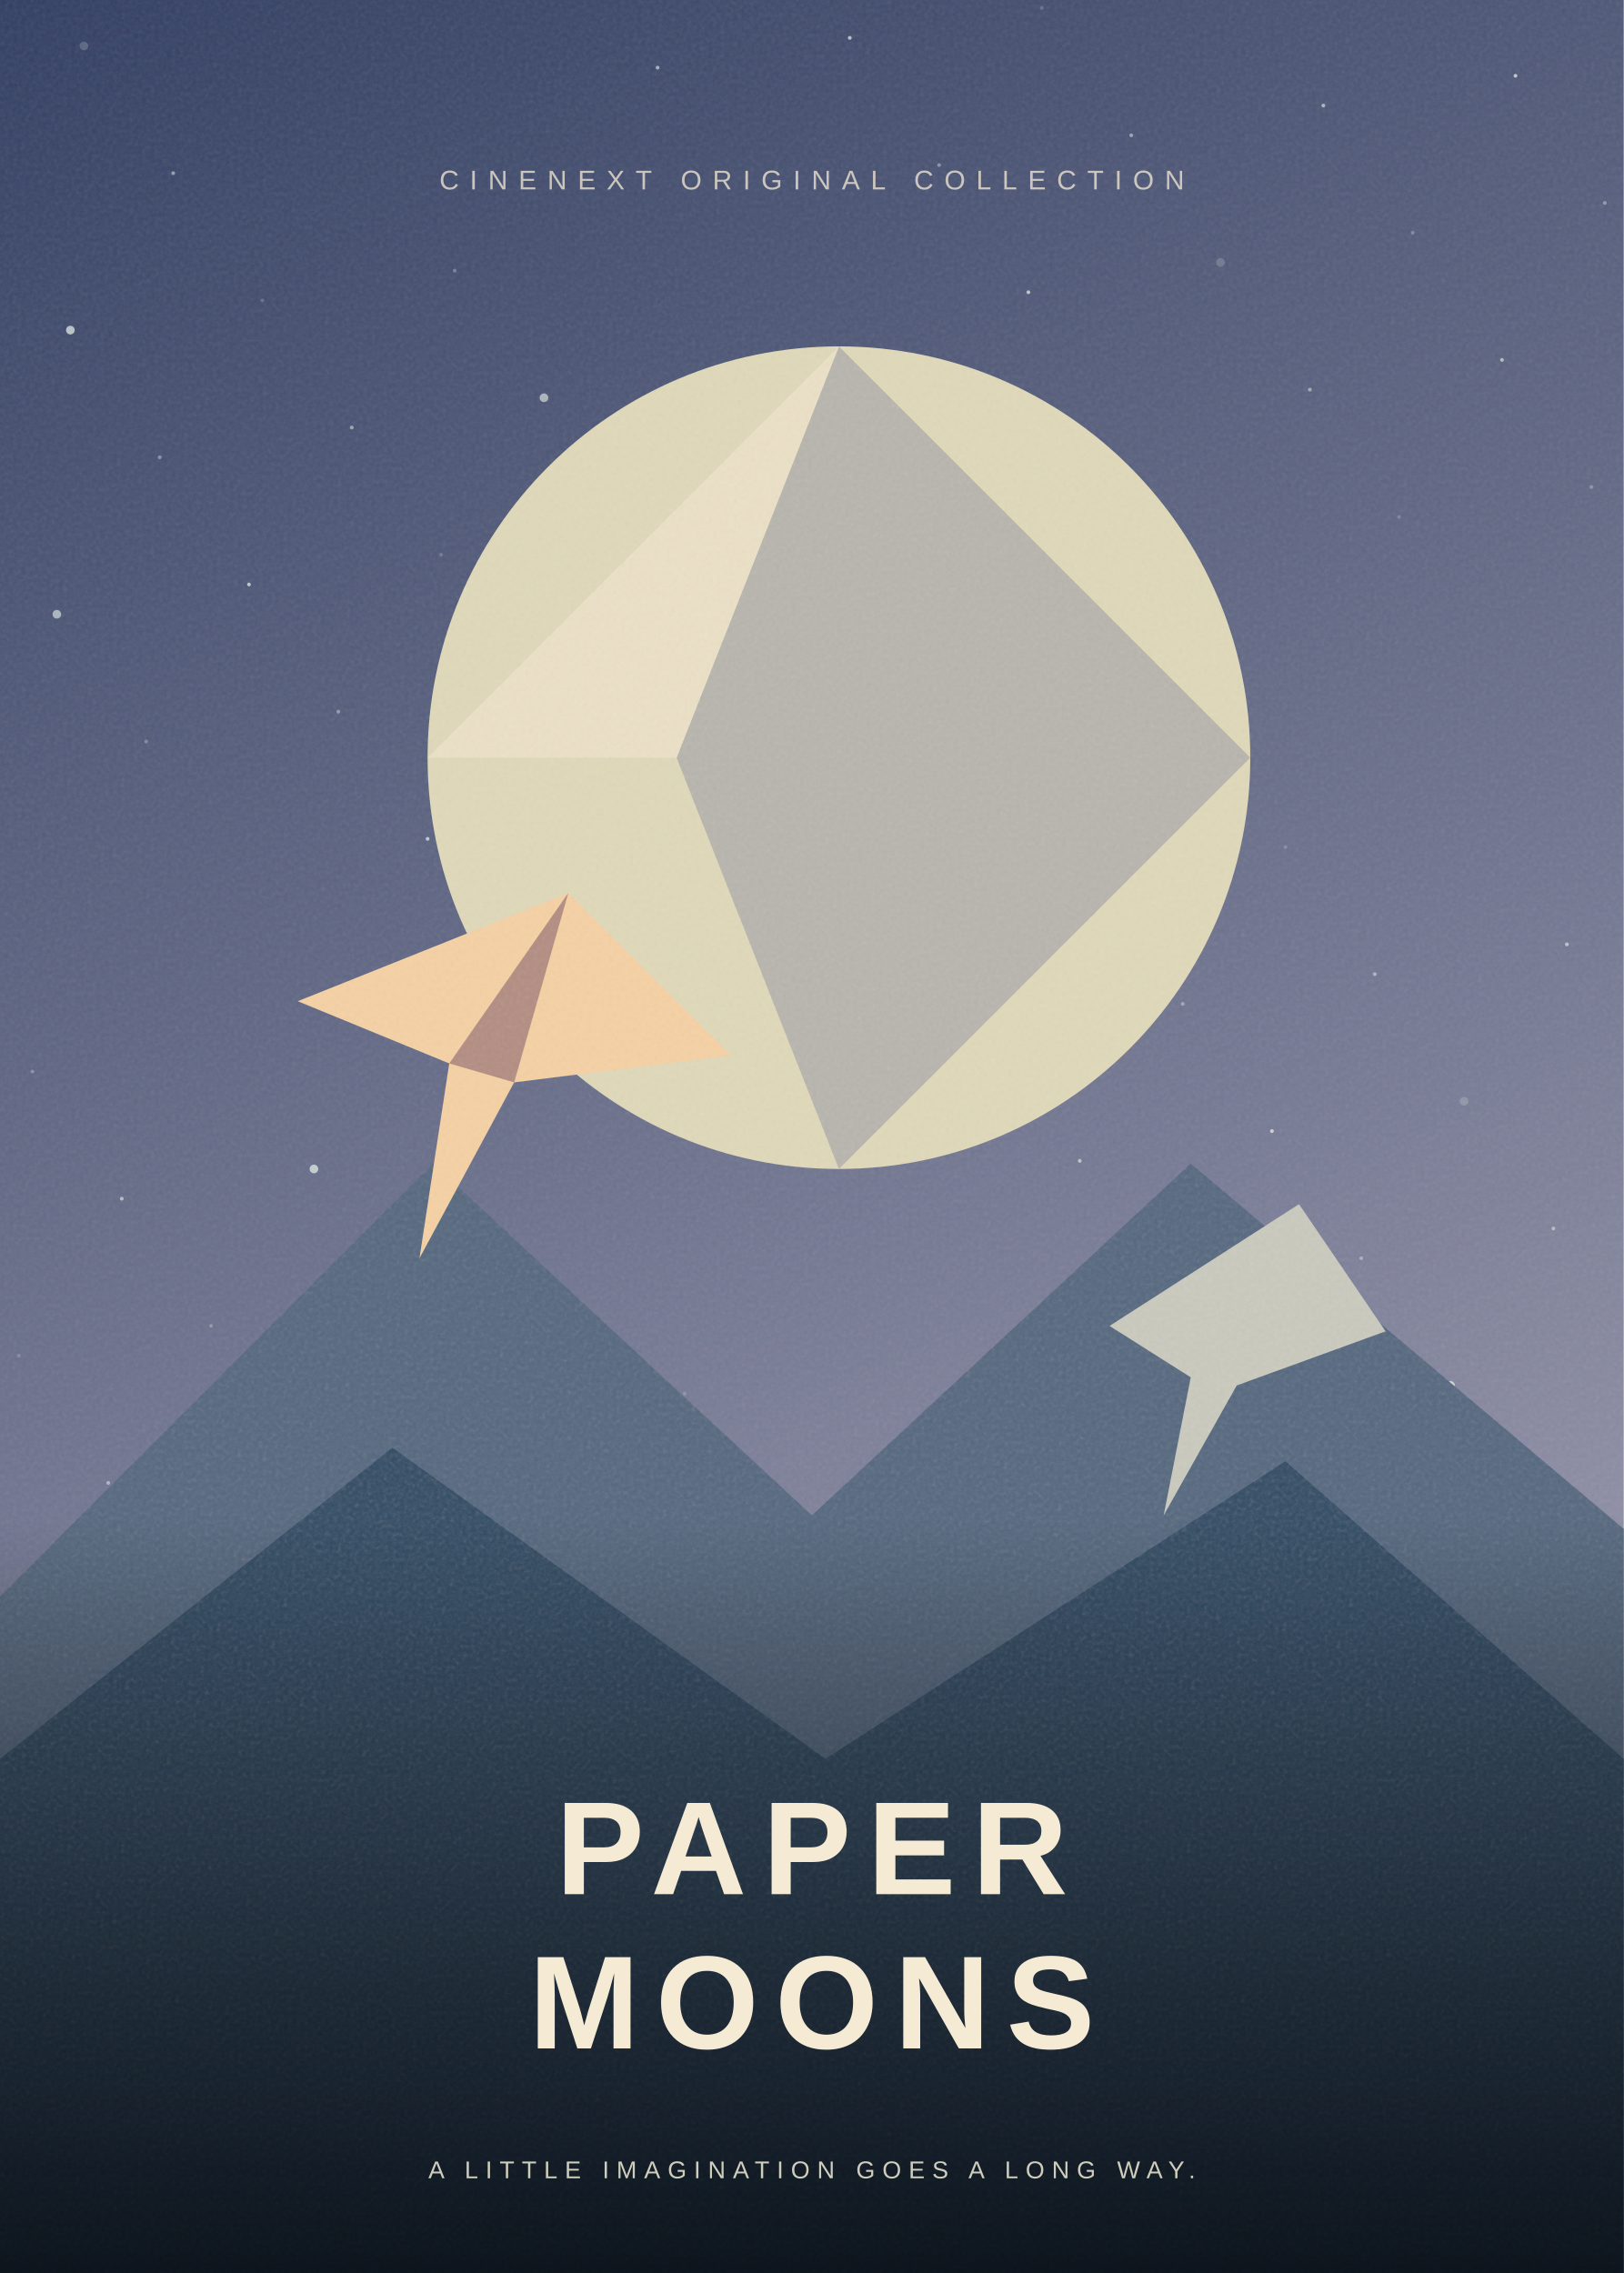
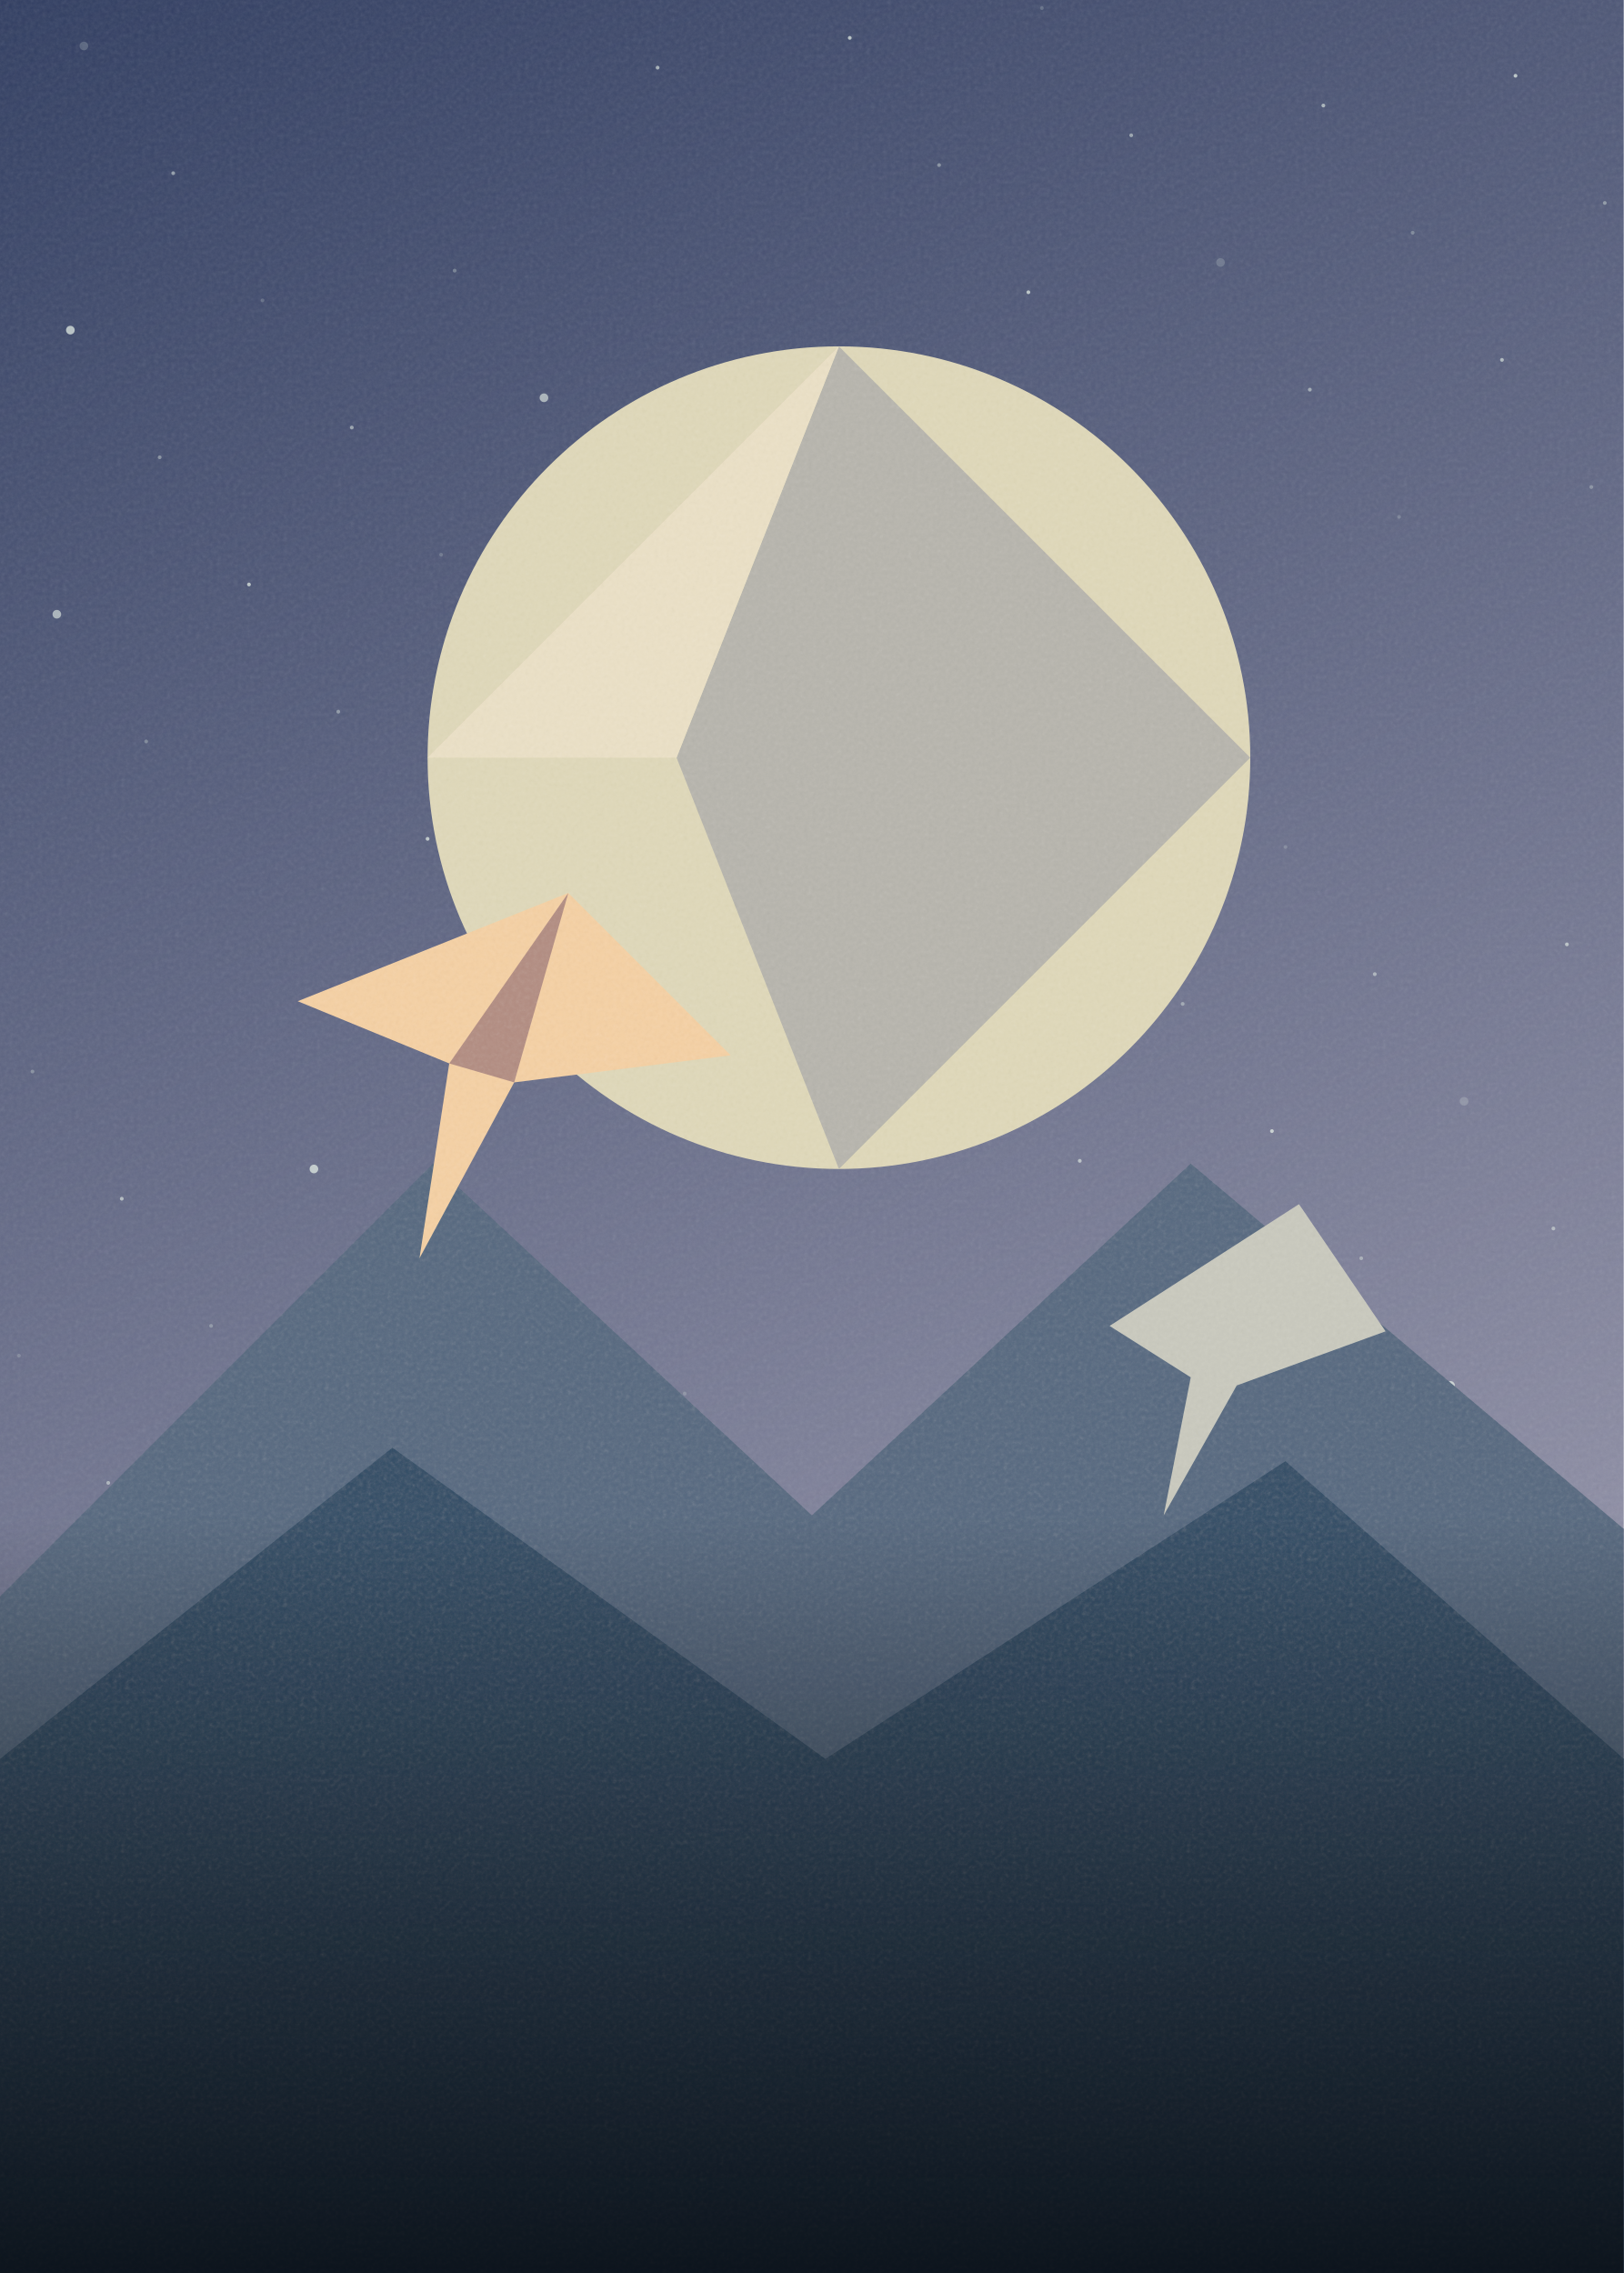
- <svg xmlns="http://www.w3.org/2000/svg" viewBox="0 0 600 840" role="img" aria-label="PAPER MOONS — original CineNext illustration">
+ <svg xmlns="http://www.w3.org/2000/svg" viewBox="0 0 600 840" role="img" aria-label="An imaginative paper landscape">
  <defs>
    <linearGradient id="sky" x2=".3" y2="1">
      <stop stop-color="#303d61" />
      <stop offset="1" stop-color="#9998ad" />
    </linearGradient>
    <linearGradient id="fade" x2="0" y2="1">
      <stop stop-color="#000" stop-opacity="0" />
      <stop offset="1" stop-color="#050a10" stop-opacity=".85" />
    </linearGradient>
    <radialGradient id="glow">
      <stop stop-color="#f4eccb" stop-opacity=".7" />
      <stop offset="1" stop-color="#f4eccb" stop-opacity="0" />
    </radialGradient>
    <filter id="grain">
      <feTurbulence type="fractalNoise" baseFrequency=".65" numOctaves="3" stitchTiles="stitch" />
      <feColorMatrix type="saturate" values="0" />
      <feComponentTransfer>
        <feFuncA type="linear" slope=".13" />
      </feComponentTransfer>
      <feBlend in="SourceGraphic" mode="soft-light" />
    </filter>
  </defs>
  <rect width="600" height="840" fill="url(#sky)" />
  <g filter="url(#grain)">
    <circle cx="31" cy="17" r="1.6" fill="#e9f4e9" opacity="0.2" />
    <circle cx="168" cy="100" r="0.7" fill="#e9f4e9" opacity="0.3" />
    <circle cx="305" cy="183" r="0.7" fill="#e9f4e9" opacity="0.4" />
    <circle cx="442" cy="266" r="0.7" fill="#e9f4e9" opacity="0.5" />
    <circle cx="579" cy="349" r="0.7" fill="#e9f4e9" opacity="0.6" />
    <circle cx="116" cy="432" r="1.6" fill="#e9f4e9" opacity="0.7" />
    <circle cx="253" cy="515" r="0.7" fill="#e9f4e9" opacity="0.2" />
    <circle cx="390" cy="598" r="0.7" fill="#e9f4e9" opacity="0.3" />
    <circle cx="527" cy="681" r="0.7" fill="#e9f4e9" opacity="0.4" />
    <circle cx="64" cy="64" r="0.7" fill="#e9f4e9" opacity="0.5" />
    <circle cx="201" cy="147" r="1.6" fill="#e9f4e9" opacity="0.6" />
    <circle cx="338" cy="230" r="0.7" fill="#e9f4e9" opacity="0.7" />
    <circle cx="475" cy="313" r="0.7" fill="#e9f4e9" opacity="0.2" />
    <circle cx="12" cy="396" r="0.7" fill="#e9f4e9" opacity="0.3" />
    <circle cx="149" cy="479" r="0.7" fill="#e9f4e9" opacity="0.4" />
    <circle cx="286" cy="562" r="1.6" fill="#e9f4e9" opacity="0.5" />
    <circle cx="423" cy="645" r="0.7" fill="#e9f4e9" opacity="0.6" />
    <circle cx="560" cy="28" r="0.7" fill="#e9f4e9" opacity="0.7" />
    <circle cx="97" cy="111" r="0.7" fill="#e9f4e9" opacity="0.2" />
    <circle cx="234" cy="194" r="0.7" fill="#e9f4e9" opacity="0.3" />
    <circle cx="371" cy="277" r="1.6" fill="#e9f4e9" opacity="0.4" />
    <circle cx="508" cy="360" r="0.7" fill="#e9f4e9" opacity="0.5" />
    <circle cx="45" cy="443" r="0.7" fill="#e9f4e9" opacity="0.6" />
    <circle cx="182" cy="526" r="0.7" fill="#e9f4e9" opacity="0.7" />
    <circle cx="319" cy="609" r="0.7" fill="#e9f4e9" opacity="0.2" />
    <circle cx="456" cy="692" r="1.6" fill="#e9f4e9" opacity="0.3" />
    <circle cx="593" cy="75" r="0.7" fill="#e9f4e9" opacity="0.4" />
    <circle cx="130" cy="158" r="0.7" fill="#e9f4e9" opacity="0.5" />
    <circle cx="267" cy="241" r="0.7" fill="#e9f4e9" opacity="0.6" />
    <circle cx="404" cy="324" r="0.7" fill="#e9f4e9" opacity="0.7" />
    <circle cx="541" cy="407" r="1.6" fill="#e9f4e9" opacity="0.2" />
    <circle cx="78" cy="490" r="0.7" fill="#e9f4e9" opacity="0.3" />
    <circle cx="215" cy="573" r="0.7" fill="#e9f4e9" opacity="0.4" />
    <circle cx="352" cy="656" r="0.7" fill="#e9f4e9" opacity="0.5" />
    <circle cx="489" cy="39" r="0.7" fill="#e9f4e9" opacity="0.6" />
    <circle cx="26" cy="122" r="1.6" fill="#e9f4e9" opacity="0.7" />
    <circle cx="163" cy="205" r="0.7" fill="#e9f4e9" opacity="0.2" />
    <circle cx="300" cy="288" r="0.7" fill="#e9f4e9" opacity="0.3" />
    <circle cx="437" cy="371" r="0.7" fill="#e9f4e9" opacity="0.4" />
    <circle cx="574" cy="454" r="0.7" fill="#e9f4e9" opacity="0.5" />
    <circle cx="111" cy="537" r="1.6" fill="#e9f4e9" opacity="0.6" />
    <circle cx="248" cy="620" r="0.7" fill="#e9f4e9" opacity="0.7" />
    <circle cx="385" cy="3" r="0.7" fill="#e9f4e9" opacity="0.2" />
    <circle cx="522" cy="86" r="0.7" fill="#e9f4e9" opacity="0.3" />
    <circle cx="59" cy="169" r="0.7" fill="#e9f4e9" opacity="0.4" />
    <circle cx="196" cy="252" r="1.6" fill="#e9f4e9" opacity="0.5" />
    <circle cx="333" cy="335" r="0.7" fill="#e9f4e9" opacity="0.6" />
    <circle cx="470" cy="418" r="0.7" fill="#e9f4e9" opacity="0.7" />
    <circle cx="7" cy="501" r="0.7" fill="#e9f4e9" opacity="0.2" />
    <circle cx="144" cy="584" r="0.7" fill="#e9f4e9" opacity="0.3" />
    <circle cx="281" cy="667" r="1.6" fill="#e9f4e9" opacity="0.4" />
    <circle cx="418" cy="50" r="0.7" fill="#e9f4e9" opacity="0.5" />
    <circle cx="555" cy="133" r="0.7" fill="#e9f4e9" opacity="0.6" />
    <circle cx="92" cy="216" r="0.7" fill="#e9f4e9" opacity="0.7" />
    <circle cx="229" cy="299" r="0.7" fill="#e9f4e9" opacity="0.2" />
    <circle cx="366" cy="382" r="1.6" fill="#e9f4e9" opacity="0.3" />
    <circle cx="503" cy="465" r="0.7" fill="#e9f4e9" opacity="0.4" />
    <circle cx="40" cy="548" r="0.7" fill="#e9f4e9" opacity="0.5" />
    <circle cx="177" cy="631" r="0.7" fill="#e9f4e9" opacity="0.6" />
    <circle cx="314" cy="14" r="0.7" fill="#e9f4e9" opacity="0.7" />
    <circle cx="451" cy="97" r="1.6" fill="#e9f4e9" opacity="0.2" />
    <circle cx="588" cy="180" r="0.7" fill="#e9f4e9" opacity="0.3" />
    <circle cx="125" cy="263" r="0.7" fill="#e9f4e9" opacity="0.4" />
    <circle cx="262" cy="346" r="0.7" fill="#e9f4e9" opacity="0.5" />
    <circle cx="399" cy="429" r="0.7" fill="#e9f4e9" opacity="0.6" />
    <circle cx="536" cy="512" r="1.6" fill="#e9f4e9" opacity="0.7" />
    <circle cx="73" cy="595" r="0.7" fill="#e9f4e9" opacity="0.2" />
    <circle cx="210" cy="678" r="0.7" fill="#e9f4e9" opacity="0.3" />
    <circle cx="347" cy="61" r="0.7" fill="#e9f4e9" opacity="0.4" />
    <circle cx="484" cy="144" r="0.7" fill="#e9f4e9" opacity="0.5" />
    <circle cx="21" cy="227" r="1.6" fill="#e9f4e9" opacity="0.6" />
    <circle cx="158" cy="310" r="0.7" fill="#e9f4e9" opacity="0.7" />
    <circle cx="295" cy="393" r="0.7" fill="#e9f4e9" opacity="0.2" />
    <circle cx="432" cy="476" r="0.7" fill="#e9f4e9" opacity="0.3" />
    <circle cx="569" cy="559" r="0.7" fill="#e9f4e9" opacity="0.4" />
    <circle cx="106" cy="642" r="1.6" fill="#e9f4e9" opacity="0.5" />
    <circle cx="243" cy="25" r="0.7" fill="#e9f4e9" opacity="0.6" />
    <circle cx="380" cy="108" r="0.7" fill="#e9f4e9" opacity="0.7" />
    <circle cx="517" cy="191" r="0.7" fill="#e9f4e9" opacity="0.2" />
    <circle cx="54" cy="274" r="0.7" fill="#e9f4e9" opacity="0.3" />
    <circle cx="310" cy="280" r="152" fill="#dfd8b9" />
    <path d="M310 128L250 280 310 432 462 280Z" fill="#b7b5ad" />
    <path d="M158 280H462L250 280 310 128Z" fill="#eae0c6" />
    <path d="M0 590L160 430 300 560 440 430 600 565V840H0Z" fill="#596b81" />
    <path d="M0 650L145 535 305 650 475 540 600 650V840H0Z" fill="#344f68" />
    <path d="M110 370L210 330 270 390 190 400 155 465 166 393Z" fill="#f4d0a4" />
    <path d="M210 330L190 400 166 393Z" fill="#b38e83" />
    <path d="M410 490L480 445 512 492 457 512 430 560 440 509Z" fill="#c9c9be" />
  </g>
  <rect y="560" width="600" height="280" fill="url(#fade)" />
-   <text x="300" y="70" text-anchor="middle" fill="#f5ebd5" opacity=".75" font-family="Arial,sans-serif" font-size="10" letter-spacing="4">CINENEXT ORIGINAL COLLECTION</text>
-   <text x="300" y="700" text-anchor="middle" font-family="Arial, sans-serif" font-size="49" font-weight="600" letter-spacing="6" fill="#f5ebd5">PAPER</text>
-   <text x="300" y="757" text-anchor="middle" font-family="Arial, sans-serif" font-size="49" font-weight="600" letter-spacing="6" fill="#f5ebd5">MOONS</text>
-   <text x="300" y="805" text-anchor="middle" fill="#cfcebd" font-family="Arial,sans-serif" font-size="9" letter-spacing="2.7">A LITTLE IMAGINATION GOES A LONG WAY.</text>
</svg>
